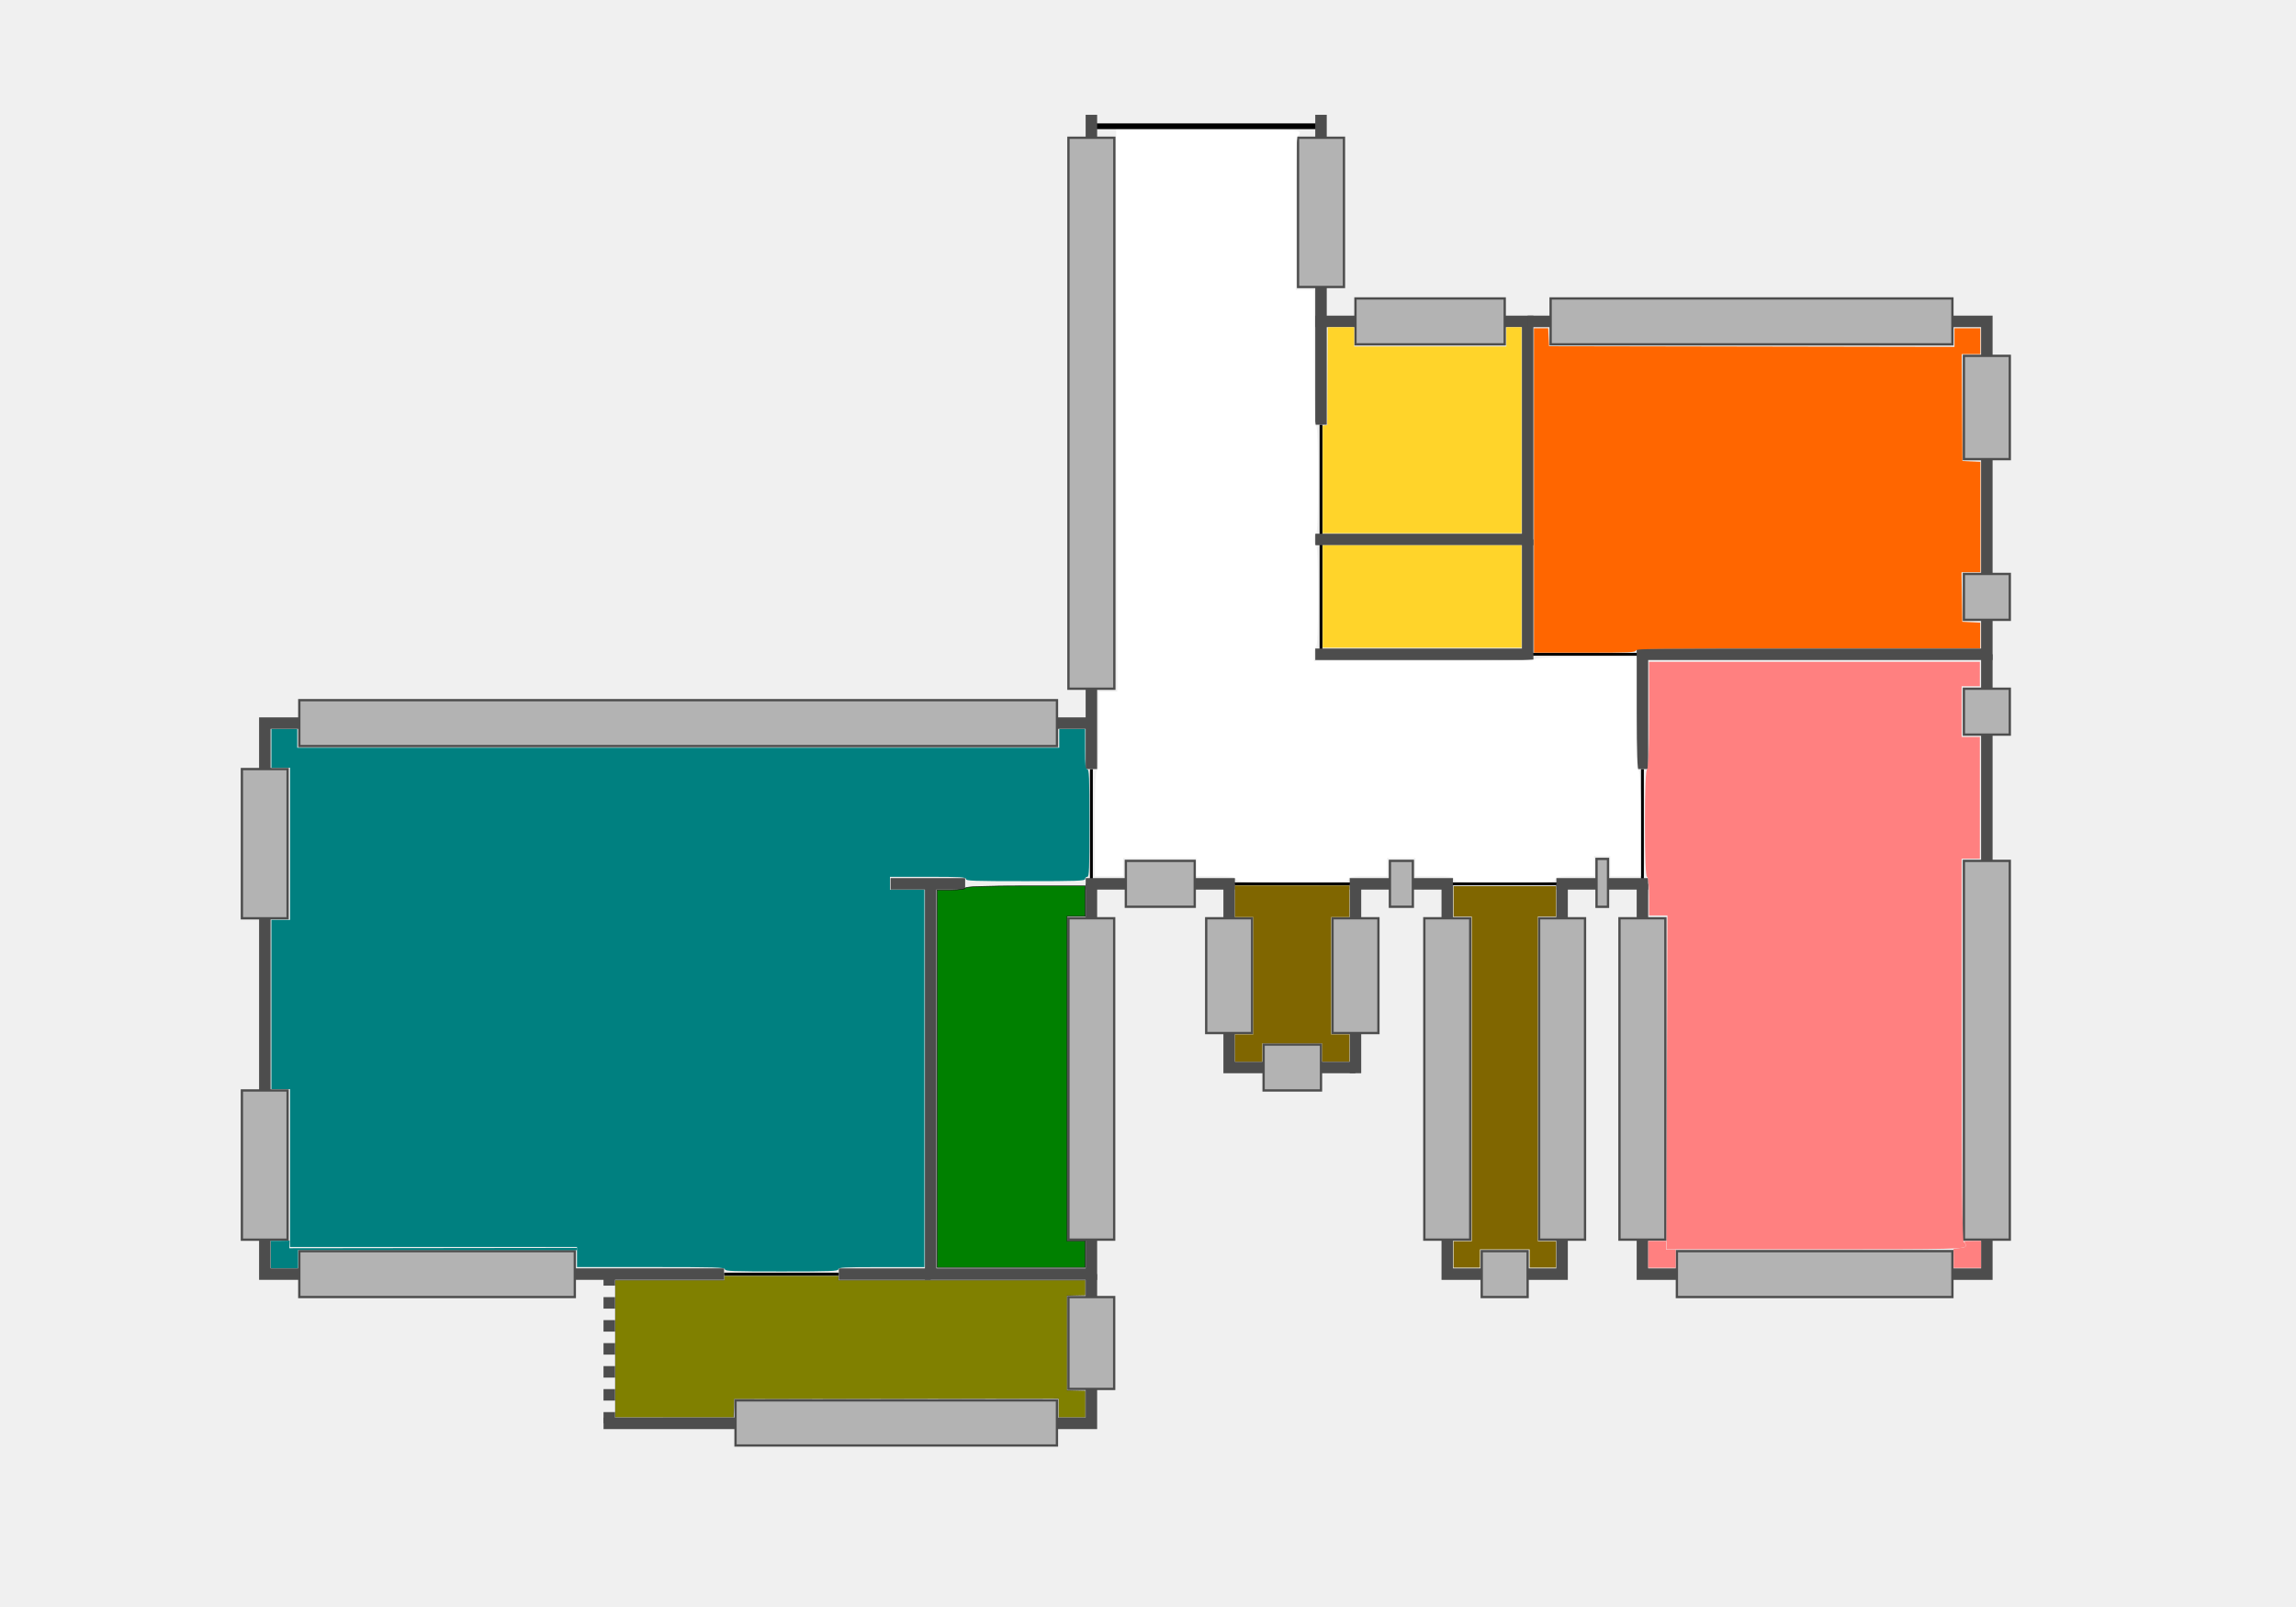
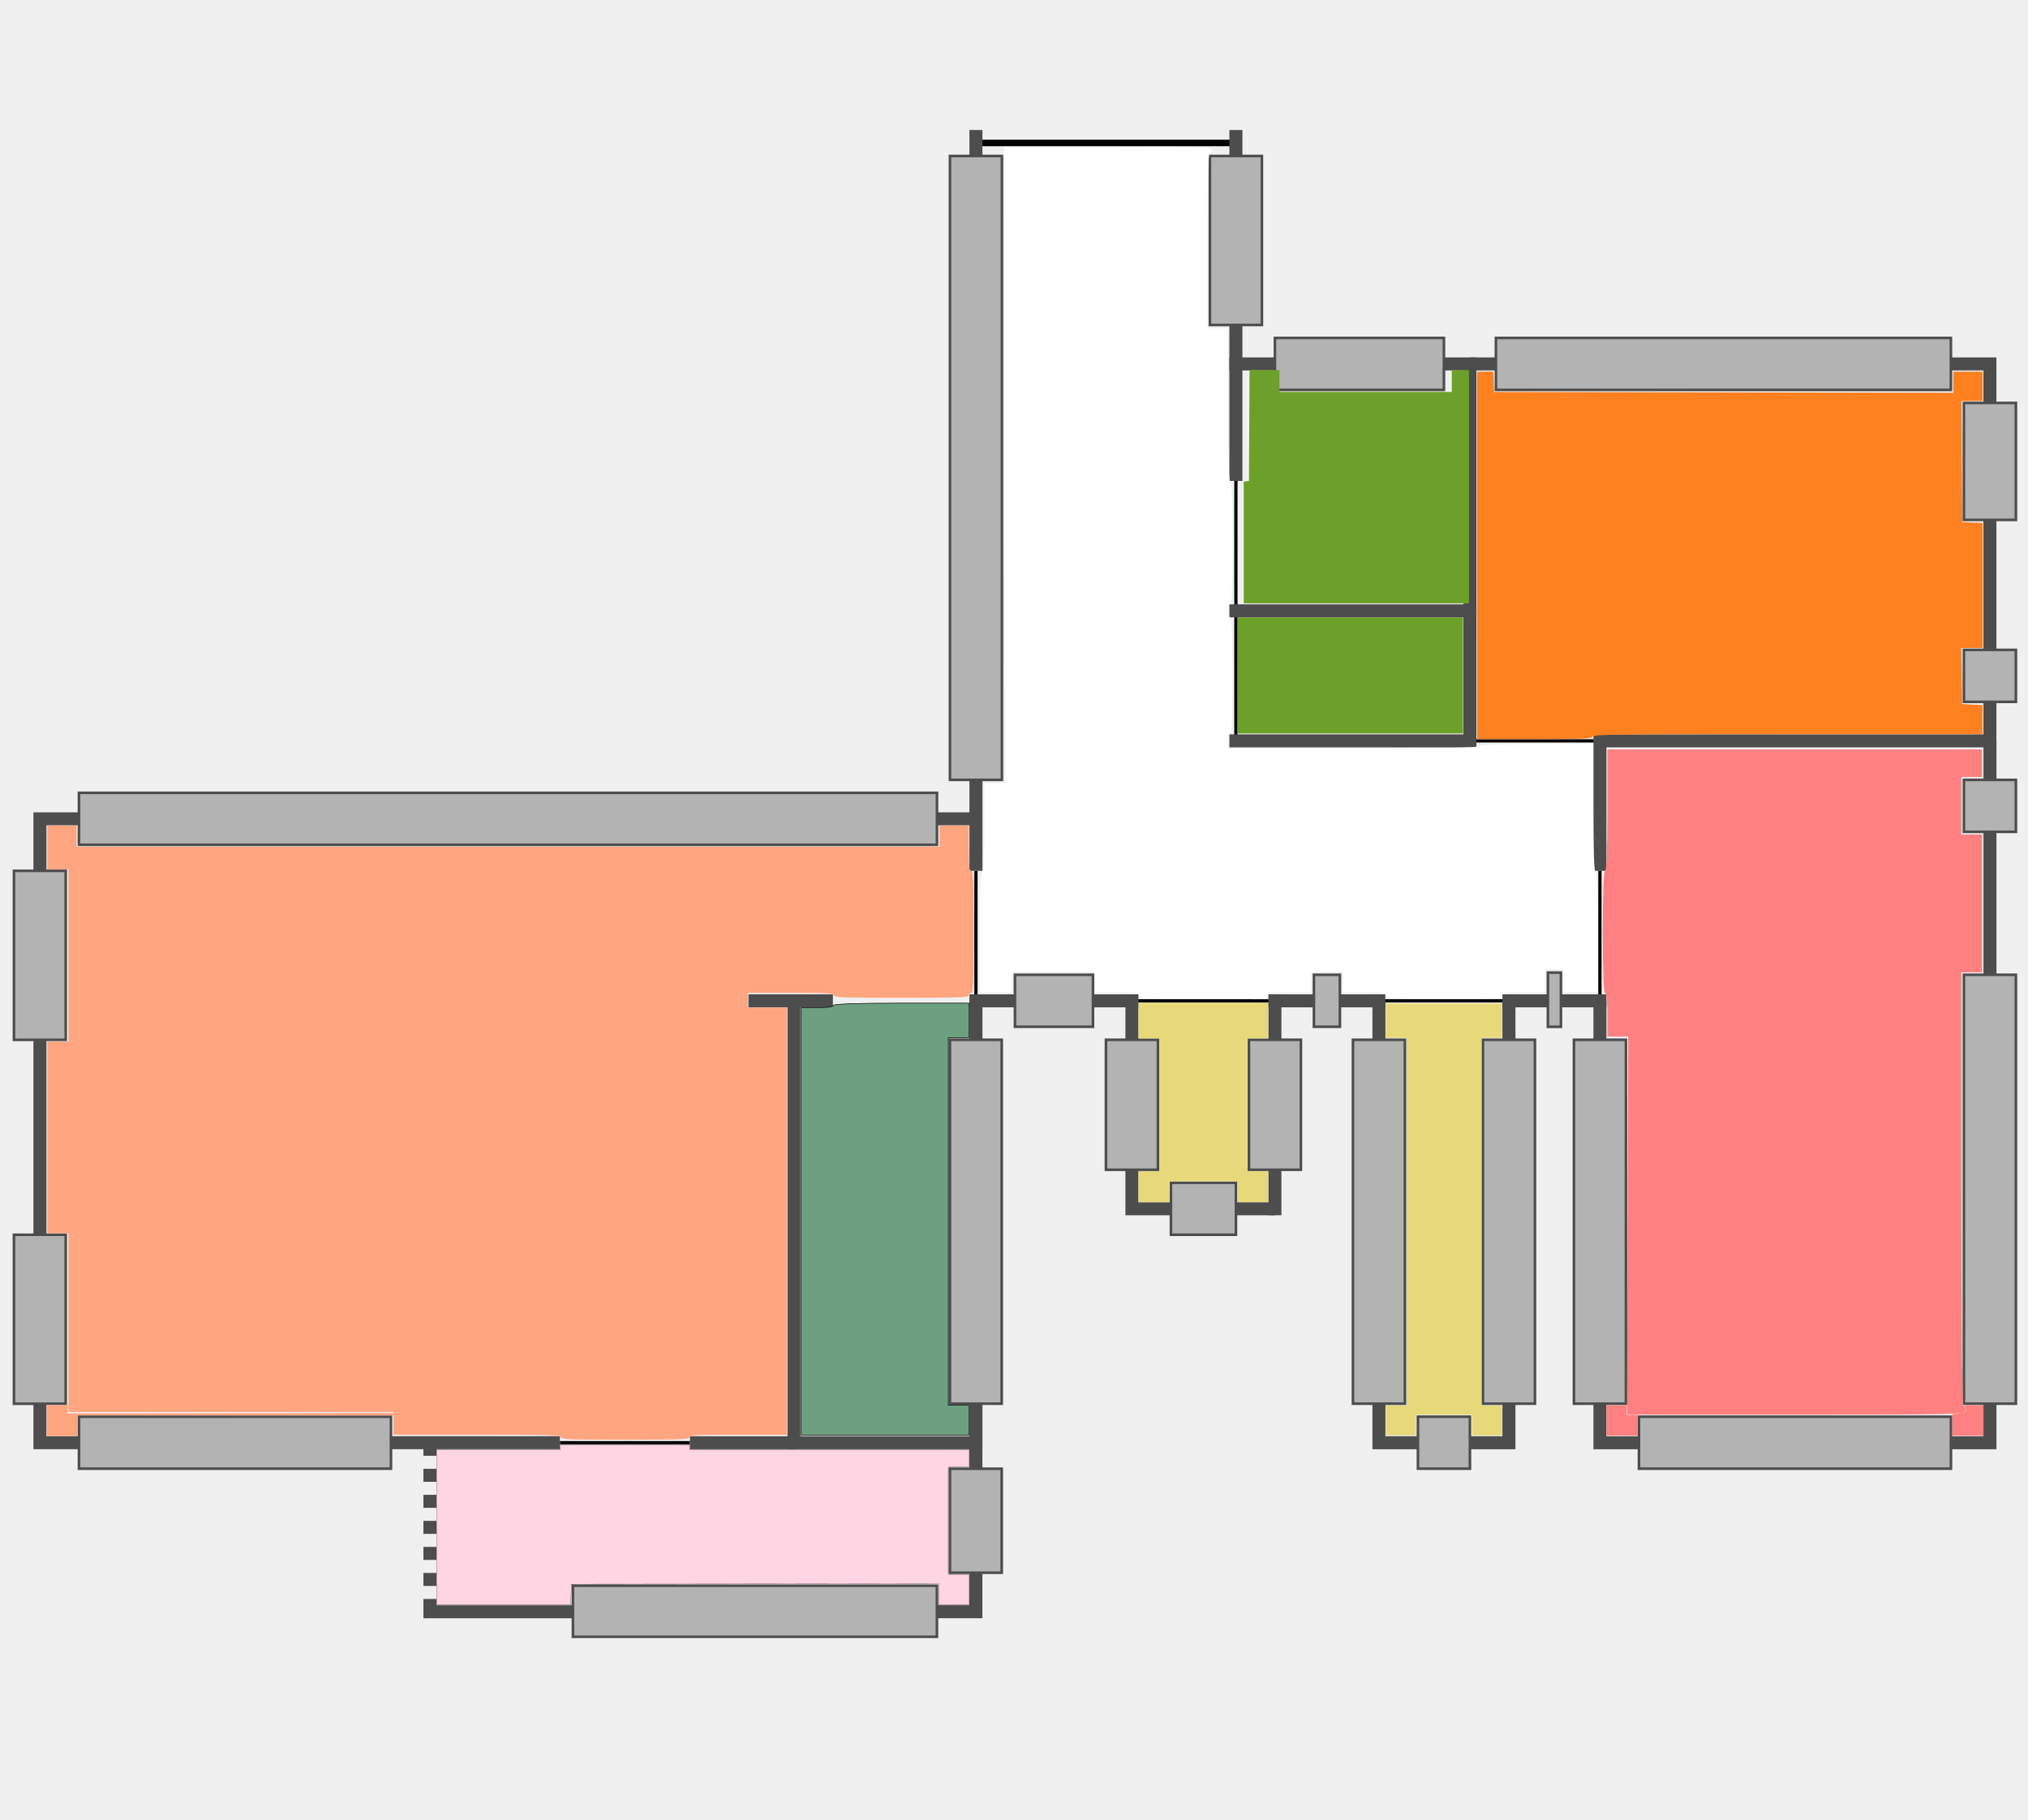
- <svg xmlns="http://www.w3.org/2000/svg" width="200" height="140" viewBox="0 0 52.917 37.042" version="1.1" id="svg8">
+ <svg xmlns="http://www.w3.org/2000/svg" width="156" height="140" viewBox="0 0 41.275 37.042" version="1.1" id="svg8">
  <defs id="defs2">
    <marker style="overflow:visible" id="Arrow1Lstart" refX="0" refY="0" orient="auto">
      <path transform="matrix(0.8,0,0,0.8,10,0)" style="fill-rule:evenodd;stroke:#000000;stroke-width:1pt" d="M 0,0 5,-5 -12.5,0 5,5 Z" id="path843" />
    </marker>
  </defs>
  <g id="layer2" transform="translate(-36.75818,-16.66875)">
-     <path style="fill:none;stroke:#000000;stroke-width:0.066;stroke-linecap:butt;stroke-linejoin:miter;stroke-miterlimit:4;stroke-dasharray:none;stroke-opacity:1" d="m 53.446,46.037 h 2.646" id="path1477" />
-     <path style="fill:none;stroke:#000000;stroke-width:0.066;stroke-linecap:butt;stroke-linejoin:miter;stroke-miterlimit:4;stroke-dasharray:none;stroke-opacity:1" d="m 61.912,34.396 c 1e-5,2.304 0,1.793 0,2.646" id="path1479" />
-     <path style="fill:none;stroke:#000000;stroke-width:0.066;stroke-linecap:butt;stroke-linejoin:miter;stroke-miterlimit:4;stroke-dasharray:none;stroke-opacity:1" d="m 65.087,37.042 2.91,0.001" id="path1481" />
-     <path style="fill:none;stroke:#000000;stroke-width:0.066;stroke-linecap:butt;stroke-linejoin:miter;stroke-miterlimit:4;stroke-dasharray:none;stroke-opacity:1" d="m 70.115,37.042 h 2.646" id="path1483" />
-     <path style="fill:none;stroke:#000000;stroke-width:0.066;stroke-linecap:butt;stroke-linejoin:miter;stroke-miterlimit:4;stroke-dasharray:none;stroke-opacity:1" d="m 74.612,34.396 v 2.646" id="path1485" />
-     <path style="fill:none;stroke:#000000;stroke-width:0.066;stroke-linecap:butt;stroke-linejoin:miter;stroke-miterlimit:4;stroke-dasharray:none;stroke-opacity:1" d="m 71.967,31.75 h 2.646" id="path1487" />
-     <path style="fill:none;stroke:#000000;stroke-width:0.066;stroke-linecap:butt;stroke-linejoin:miter;stroke-miterlimit:4;stroke-dasharray:none;stroke-opacity:1" d="M 67.204,31.75 V 29.104" id="path1489" />
-     <path style="fill:none;stroke:#000000;stroke-width:0.066;stroke-linecap:butt;stroke-linejoin:miter;stroke-miterlimit:4;stroke-dasharray:none;stroke-opacity:1" d="m 67.204,26.458 v 2.646" id="path1491" />
-     <path style="fill:none;stroke:#000000;stroke-width:0.132;stroke-linecap:butt;stroke-linejoin:miter;stroke-opacity:1;stroke-miterlimit:4;stroke-dasharray:none" d="m 61.913,19.579 h 5.292" id="path1555" />
+     <path style="fill:none;stroke:#000000;stroke-width:0.066;stroke-linecap:butt;stroke-linejoin:miter;stroke-miterlimit:4;stroke-dasharray:none;stroke-opacity:1" d="m 48.154,46.037 h 2.646" id="path1477" />
+     <path style="fill:none;stroke:#000000;stroke-width:0.066;stroke-linecap:butt;stroke-linejoin:miter;stroke-miterlimit:4;stroke-dasharray:none;stroke-opacity:1" d="m 56.621,34.396 c 10e-6,2.304 0,1.793 0,2.646" id="path1479" />
+     <path style="fill:none;stroke:#000000;stroke-width:0.066;stroke-linecap:butt;stroke-linejoin:miter;stroke-miterlimit:4;stroke-dasharray:none;stroke-opacity:1" d="m 59.796,37.042 2.91,0.001" id="path1481" />
+     <path style="fill:none;stroke:#000000;stroke-width:0.066;stroke-linecap:butt;stroke-linejoin:miter;stroke-miterlimit:4;stroke-dasharray:none;stroke-opacity:1" d="m 64.823,37.042 h 2.646" id="path1483" />
+     <path style="fill:none;stroke:#000000;stroke-width:0.066;stroke-linecap:butt;stroke-linejoin:miter;stroke-miterlimit:4;stroke-dasharray:none;stroke-opacity:1" d="m 69.321,34.396 v 2.646" id="path1485" />
+     <path style="fill:none;stroke:#000000;stroke-width:0.066;stroke-linecap:butt;stroke-linejoin:miter;stroke-miterlimit:4;stroke-dasharray:none;stroke-opacity:1" d="m 66.675,31.75 h 2.646" id="path1487" />
+     <path style="fill:none;stroke:#000000;stroke-width:0.066;stroke-linecap:butt;stroke-linejoin:miter;stroke-miterlimit:4;stroke-dasharray:none;stroke-opacity:1" d="M 61.912,31.75 V 29.104" id="path1489" />
+     <path style="fill:none;stroke:#000000;stroke-width:0.066;stroke-linecap:butt;stroke-linejoin:miter;stroke-miterlimit:4;stroke-dasharray:none;stroke-opacity:1" d="m 61.912,26.458 v 2.646" id="path1491" />
+     <path style="fill:none;stroke:#000000;stroke-width:0.132;stroke-linecap:butt;stroke-linejoin:miter;stroke-miterlimit:4;stroke-dasharray:none;stroke-opacity:1" d="m 56.621,19.579 h 5.292" id="path1555" />
  </g>
  <g id="layer1" transform="translate(-36.75818,-16.66875)">
    <rect style="fill:none;stroke:#000000;stroke-width:1.323;stroke-linecap:butt;stroke-linejoin:miter;stroke-miterlimit:4;stroke-dasharray:none;stroke-dashoffset:0;stroke-opacity:0;paint-order:normal" id="rect841" width="122.464" height="106.589" x="40.065" y="44.601" />
-     <path style="fill:none;fill-opacity:1;stroke:#4d4d4d;stroke-width:0.265;stroke-linecap:butt;stroke-linejoin:miter;stroke-miterlimit:4;stroke-dasharray:none;stroke-opacity:1" d="m 67.204,19.315 v 7.144" id="path1237-7" />
-     <path style="fill:none;stroke:#4d4d4d;stroke-width:0.265px;stroke-linecap:butt;stroke-linejoin:miter;stroke-opacity:1" d="m 67.072,29.104 c 4.895,0 4.895,0 4.895,0 v -5.027 h -4.895" id="path1299" />
-     <path style="fill:none;stroke:#4d4d4d;stroke-width:0.265px;stroke-linecap:butt;stroke-linejoin:miter;stroke-opacity:1" d="m 67.072,31.75 4.895,-6e-6 v -2.646" id="path1305" />
-     <path style="fill:none;stroke:#4d4d4d;stroke-width:0.265px;stroke-linecap:butt;stroke-linejoin:miter;stroke-opacity:1" d="m 74.612,34.396 v -2.777 -6e-6" id="path1313" />
-     <path style="fill:none;stroke:#4d4d4d;stroke-width:0.265;stroke-linecap:butt;stroke-linejoin:miter;stroke-miterlimit:4;stroke-dasharray:none;stroke-opacity:1" d="M 72.76,37.042 V 46.038 h -2.646 v -8.996" id="path1329" />
-     <path style="fill:none;stroke:#4d4d4d;stroke-width:0.265;stroke-linecap:butt;stroke-linejoin:miter;stroke-miterlimit:4;stroke-dasharray:none;stroke-opacity:1" d="m 72.629,37.042 h 2.115" id="path1331" />
-     <path style="fill:none;stroke:#4d4d4d;stroke-width:0.265px;stroke-linecap:butt;stroke-linejoin:miter;stroke-opacity:1" d="m 71.967,24.077 h 10.583 V 31.75 h -7.938" id="path1335" />
-     <path style="fill:none;stroke:#4d4d4d;stroke-width:0.265px;stroke-linecap:butt;stroke-linejoin:miter;stroke-opacity:1" d="M 74.612,37.042 V 46.038 h 7.938 V 31.75" id="path1337" />
-     <path style="fill:none;stroke:#4d4d4d;stroke-width:0.265;stroke-linecap:butt;stroke-linejoin:miter;stroke-miterlimit:4;stroke-dasharray:none;stroke-opacity:1" d="M 65.087,37.042 V 41.275 h 2.91" id="path1363" />
-     <path style="fill:#999999;fill-opacity:1;stroke:#4d4d4d;stroke-width:0.265;stroke-linecap:butt;stroke-linejoin:miter;stroke-miterlimit:4;stroke-dasharray:none;stroke-opacity:1" d="m 61.912,19.315 v 15.081" id="path1367" />
-     <path style="fill:none;stroke:#4d4d4d;stroke-width:0.265;stroke-linecap:butt;stroke-linejoin:miter;stroke-miterlimit:4;stroke-dasharray:none;stroke-opacity:1" d="m 65.22,37.042 h -3.439" id="path1371" />
-     <path style="fill:none;stroke:#4d4d4d;stroke-width:0.265px;stroke-linecap:butt;stroke-linejoin:miter;stroke-opacity:1" d="m 59.002,37.042 h -1.719" id="path1395" />
-     <path style="fill:none;stroke:#4d4d4d;stroke-width:0.265;stroke-linecap:butt;stroke-linejoin:miter;stroke-miterlimit:4;stroke-dasharray:none;stroke-opacity:1" d="M 58.208,37.042 V 46.038 h 3.704 v -8.996" id="path1397" />
-     <path style="fill:none;stroke:#4d4d4d;stroke-width:0.265px;stroke-linecap:butt;stroke-linejoin:miter;stroke-opacity:1" d="m 58.208,46.038 -2.117,-5e-6" id="path1399" />
-     <path style="fill:none;stroke:#4d4d4d;stroke-width:0.265px;stroke-linecap:butt;stroke-linejoin:miter;stroke-opacity:1" d="M 53.446,46.037 H 42.862 V 33.337 h 19.05" id="path1403" />
-     <path style="fill:none;stroke:#4d4d4d;stroke-width:0.265;stroke-linecap:butt;stroke-linejoin:miter;stroke-miterlimit:4;stroke-dasharray:0.265, 0.265;stroke-dashoffset:0;stroke-opacity:1" d="m 50.8,46.038 v 3.44" id="path1413" />
-     <path style="fill:none;stroke:#4d4d4d;stroke-width:0.265;stroke-linecap:butt;stroke-linejoin:miter;stroke-miterlimit:4;stroke-dasharray:none;stroke-opacity:1" d="m 50.668,49.478 11.244,-4.88e-4 V 46.038" id="path1415" />
-     <path style="fill:none;stroke:#4d4d4d;stroke-width:0.265;stroke-linecap:butt;stroke-linejoin:miter;stroke-miterlimit:4;stroke-dasharray:none;stroke-opacity:1" d="m 67.866,37.042 h 2.379" id="path1435" />
-     <rect style="fill:#b3b3b3;fill-opacity:1;stroke:#4d4d4d;stroke-width:0.053;stroke-miterlimit:4;stroke-dasharray:none;stroke-opacity:1" id="rect868" width="1.058" height="12.7" x="61.383" y="19.844" ry="9.7696926e-08" />
-     <rect style="fill:#b3b3b3;fill-opacity:1;stroke:#4d4d4d;stroke-width:0.053;stroke-miterlimit:4;stroke-dasharray:none;stroke-opacity:1" id="rect868-3" width="1.058" height="3.44" x="66.675" y="19.844" />
-     <rect style="fill:#b3b3b3;fill-opacity:1;stroke:#4d4d4d;stroke-width:0.053;stroke-miterlimit:4;stroke-dasharray:none;stroke-opacity:1" id="rect868-3-6" width="3.44" height="1.058" x="67.998" y="23.548" />
-     <rect style="fill:#b3b3b3;fill-opacity:1;stroke:#4d4d4d;stroke-width:0.053;stroke-miterlimit:4;stroke-dasharray:none;stroke-opacity:1" id="rect868-2" width="1.058" height="2.381" x="82.021" y="24.871" />
-     <rect style="fill:#b3b3b3;fill-opacity:1;stroke:#4d4d4d;stroke-width:0.053;stroke-miterlimit:4;stroke-dasharray:none;stroke-opacity:1" id="rect868-3-6-5" width="6.35" height="1.058" x="75.406" y="45.508" />
-     <rect style="fill:#b3b3b3;fill-opacity:1;stroke:#4d4d4d;stroke-width:0.053;stroke-miterlimit:4;stroke-dasharray:none;stroke-opacity:1" id="rect868-3-6-5-5" width="1.058" height="1.058" x="70.908" y="45.508" />
-     <rect style="fill:#b3b3b3;fill-opacity:1;stroke:#4d4d4d;stroke-width:0.053;stroke-miterlimit:4;stroke-dasharray:none;stroke-opacity:1" id="rect868-3-6-5-5-5" width="1.323" height="1.058" x="65.881" y="40.746" />
-     <rect style="fill:#b3b3b3;fill-opacity:1;stroke:#4d4d4d;stroke-width:0.053;stroke-miterlimit:4;stroke-dasharray:none;stroke-opacity:1" id="rect868-3-6-5-5-5-4" width="1.588" height="1.058" x="62.706" y="36.512" />
-     <rect style="fill:#b3b3b3;fill-opacity:1;stroke:#4d4d4d;stroke-width:0.053;stroke-miterlimit:4;stroke-dasharray:none;stroke-opacity:1" id="rect868-6" width="1.054" height="7.408" x="61.383" y="37.835" ry="9.7696926e-08" />
-     <rect style="fill:#b3b3b3;fill-opacity:1;stroke:#4d4d4d;stroke-width:0.053;stroke-miterlimit:4;stroke-dasharray:none;stroke-opacity:1" id="rect868-6-1" width="1.054" height="2.117" x="61.383" y="46.567" ry="9.7696926e-08" />
-     <rect style="fill:#b3b3b3;fill-opacity:1;stroke:#4d4d4d;stroke-width:0.053;stroke-miterlimit:4;stroke-dasharray:none;stroke-opacity:1" id="rect868-3-6-5-0" width="7.408" height="1.04" x="53.71" y="48.948" />
-     <rect style="fill:#b3b3b3;fill-opacity:1;stroke:#4d4d4d;stroke-width:0.053;stroke-miterlimit:4;stroke-dasharray:none;stroke-opacity:1" id="rect868-3-6-5-0-3" width="6.35" height="1.058" x="43.656" y="45.508" />
-     <rect style="fill:#b3b3b3;fill-opacity:1;stroke:#4d4d4d;stroke-width:0.053;stroke-miterlimit:4;stroke-dasharray:none;stroke-opacity:1" id="rect868-6-0" width="1.054" height="3.44" x="42.333" y="41.804" ry="9.7696926e-08" />
-     <rect style="fill:#b3b3b3;fill-opacity:1;stroke:#4d4d4d;stroke-width:0.053;stroke-miterlimit:4;stroke-dasharray:none;stroke-opacity:1" id="rect868-3-6-6" width="17.463" height="1.058" x="43.656" y="32.808" />
-     <rect style="fill:#b3b3b3;fill-opacity:1;stroke:#4d4d4d;stroke-width:0.053;stroke-miterlimit:4;stroke-dasharray:none;stroke-opacity:1" id="rect868-3-6-1" width="9.26" height="1.058" x="72.496" y="23.548" />
-     <rect style="fill:#b3b3b3;fill-opacity:1;stroke:#4d4d4d;stroke-width:0.053;stroke-miterlimit:4;stroke-dasharray:none;stroke-opacity:1" id="rect868-2-8" width="1.058" height="1.058" x="82.021" y="29.898" />
-     <rect style="fill:#b3b3b3;fill-opacity:1;stroke:#4d4d4d;stroke-width:0.053;stroke-miterlimit:4;stroke-dasharray:none;stroke-opacity:1" id="rect868-2-84" width="1.058" height="1.058" x="82.021" y="32.544" />
-     <rect style="fill:#b3b3b3;fill-opacity:1;stroke:#4d4d4d;stroke-width:0.053;stroke-miterlimit:4;stroke-dasharray:none;stroke-opacity:1" id="rect868-2-84-1" width="1.058" height="8.731" x="82.021" y="36.512" />
-     <rect style="fill:#b3b3b3;fill-opacity:1;stroke:#4d4d4d;stroke-width:0.053;stroke-miterlimit:4;stroke-dasharray:none;stroke-opacity:1" id="rect868-2-84-1-3" width="1.058" height="7.408" x="74.083" y="37.835" />
-     <rect style="fill:#b3b3b3;fill-opacity:1;stroke:#4d4d4d;stroke-width:0.053;stroke-miterlimit:4;stroke-dasharray:none;stroke-opacity:1" id="rect868-2-84-1-3-2" width="1.058" height="7.408" x="72.231" y="37.835" />
-     <rect style="fill:#b3b3b3;fill-opacity:1;stroke:#4d4d4d;stroke-width:0.053;stroke-miterlimit:4;stroke-dasharray:none;stroke-opacity:1" id="rect1306" width="0.265" height="1.104" x="73.554" y="36.467" />
-     <rect style="fill:#b3b3b3;fill-opacity:1;stroke:#4d4d4d;stroke-width:0.053;stroke-miterlimit:4;stroke-dasharray:none;stroke-opacity:1" id="rect868-3-6-5-5-9" width="0.529" height="1.058" x="68.792" y="36.512" />
-     <rect style="fill:#b3b3b3;fill-opacity:1;stroke:#4d4d4d;stroke-width:0.053;stroke-miterlimit:4;stroke-dasharray:none;stroke-opacity:1" id="rect868-2-84-1-3-2-3" width="1.058" height="7.408" x="69.585" y="37.835" />
-     <rect style="fill:#b3b3b3;fill-opacity:1;stroke:#4d4d4d;stroke-width:0.053;stroke-miterlimit:4;stroke-dasharray:none;stroke-opacity:1" id="rect868-2-84-1-3-2-3-2-2" width="1.058" height="2.646" x="64.558" y="37.835" />
-     <rect style="fill:#b3b3b3;fill-opacity:1;stroke:#4d4d4d;stroke-width:0.053;stroke-miterlimit:4;stroke-dasharray:none;stroke-opacity:1" id="rect868-6-0-2" width="1.054" height="3.44" x="42.333" y="34.396" ry="9.7696926e-08" />
-     <path style="fill:none;stroke:#4d4d4d;stroke-width:0.265;stroke-linecap:butt;stroke-linejoin:miter;stroke-miterlimit:4;stroke-dasharray:none;stroke-opacity:1" d="M 67.998,41.407 V 37.042" id="path1425" />
-     <rect style="fill:#b3b3b3;fill-opacity:1;stroke:#4d4d4d;stroke-width:0.053;stroke-miterlimit:4;stroke-dasharray:none;stroke-opacity:1" id="rect868-2-84-1-3-2-3-2-2-2" width="1.058" height="2.646" x="67.469" y="37.835" />
-     <path style="fill:#ff8080;fill-opacity:1;stroke:none;stroke-width:0.012;stroke-miterlimit:4;stroke-dasharray:none;stroke-opacity:1" d="m 75.176,41.617 0.013,-3.847 h -0.212 -0.212 v -0.444 c 0,-0.265 -0.019,-0.444 -0.047,-0.444 -0.03,0 -0.047,-0.444 -0.047,-1.239 0,-0.795 0.017,-1.239 0.047,-1.239 0.03,0 0.047,-0.444 0.047,-1.239 V 31.924 h 3.812 3.812 v 0.281 0.281 h -0.21 -0.21 v 0.585 0.585 h 0.21 0.21 v 1.403 1.403 h -0.21 -0.21 v 4.42 c 0,2.915 0.016,4.42 0.047,4.42 0.026,0 0.047,0.037 0.047,0.082 2e-6,0.077 -0.195,0.082 -3.449,0.082 h -3.449 z" id="path1510" />
-     <path style="fill:#ff6600;fill-opacity:1;stroke:none;stroke-width:0.008;stroke-miterlimit:4;stroke-dasharray:none;stroke-opacity:1" d="m 72.112,27.972 v -3.737 h 0.164 0.164 l 0.01,0.207 0.01,0.207 4.672,0.008 4.672,0.008 v -0.215 -0.215 h 0.298 0.298 v 0.298 0.298 h -0.215 -0.215 l 0.009,1.232 0.009,1.232 0.207,0.01 0.207,0.01 v 1.272 1.272 H 82.182 81.966 l 0.009,0.571 0.009,0.571 0.207,0.01 0.207,0.01 v 0.296 0.296 h -3.969 c -3.506,0 -3.969,0.006 -3.969,0.05 0,0.043 -0.153,0.05 -1.174,0.05 h -1.174 z" id="path1518" />
-     <path style="fill:#008080;fill-opacity:1;stroke:none;stroke-width:0.001;stroke-miterlimit:4;stroke-dasharray:none;stroke-opacity:1" d="m 43,45.587 v -0.316 l 0.203,-8e-5 c 0.112,-4.5e-5 0.209,-0.002 0.217,-0.004 l 0.014,-0.004 -0.004,0.089 -0.004,0.089 3.316,-0.004 3.316,-0.004 v 0.026 0.026 l -3.216,-0.002 -3.216,-0.002 v 0.21 0.211 h -0.313 -0.313 z" id="path1522" />
-     <path style="fill:#ff8080;fill-opacity:1;stroke:none;stroke-width:0.003;stroke-miterlimit:4;stroke-dasharray:none;stroke-opacity:1" d="m 74.747,45.584 v -0.31 h 0.205 0.205 v 0.099 0.099 h 0.111 0.111 v 0.21 0.21 h -0.316 -0.316 z" id="path1524" />
-     <path style="fill:#ff8080;fill-opacity:1;stroke:none;stroke-width:0.003;stroke-miterlimit:4;stroke-dasharray:none;stroke-opacity:1" d="m 81.786,45.69 c 0,-0.112 -0.003,-0.211 -0.006,-0.22 -0.005,-0.013 0.019,-0.019 0.115,-0.029 0.156,-0.016 0.177,-0.027 0.167,-0.083 -0.004,-0.023 -0.015,-0.049 -0.025,-0.056 -0.01,-0.007 -0.018,-0.016 -0.018,-0.021 0,-0.004 0.089,-0.007 0.199,-0.007 h 0.199 V 45.584 45.894 h -0.316 -0.316 z" id="path1526" />
-     <path style="fill:#008080;fill-opacity:1;stroke:none;stroke-width:0.008;stroke-miterlimit:4;stroke-dasharray:none;stroke-opacity:1" d="m 53.464,45.925 c 0,-0.043 -0.211,-0.05 -1.703,-0.05 H 50.057 V 45.644 45.412 H 46.75 43.443 V 43.593 41.774 H 43.228 43.013 v -1.951 -1.951 h 0.215 0.215 V 36.119 34.366 H 43.228 43.013 v -0.446 -0.446 h 0.298 0.298 v 0.215 0.215 h 8.781 8.781 v -0.215 -0.215 h 0.298 0.298 v 0.463 c 0,0.39 0.008,0.463 0.05,0.463 0.043,0 0.05,0.16 0.05,1.24 0,1.08 -0.006,1.24 -0.05,1.24 -0.027,0 -0.05,0.022 -0.05,0.05 0,0.043 -0.175,0.05 -1.373,0.05 -1.198,0 -1.373,-0.006 -1.373,-0.05 0,-0.043 -0.119,-0.05 -0.876,-0.05 h -0.876 v 0.149 0.149 h 0.397 0.397 v 4.349 4.349 h -0.992 c -0.86,0 -0.992,0.007 -0.992,0.05 0,0.043 -0.167,0.05 -1.306,0.05 -1.139,0 -1.306,-0.006 -1.306,-0.05 z" id="path1532" />
-     <path style="fill:#008000;fill-opacity:1;stroke:#000000;stroke-width:0.012;stroke-miterlimit:4;stroke-dasharray:none;stroke-opacity:1" d="m 58.357,41.533 v -4.35 h 0.327 c 0.187,0 0.327,-0.02 0.327,-0.047 0,-0.03 0.491,-0.047 1.38,-0.047 h 1.38 v 0.351 0.351 h -0.21 -0.21 v 3.742 3.742 h 0.21 0.21 v 0.304 0.304 h -1.707 -1.707 z" id="path1534" />
-     <path style="fill:#808000;fill-opacity:1;stroke:#000000;stroke-width:0.004;stroke-miterlimit:4;stroke-dasharray:none;stroke-opacity:1" d="m 50.939,47.758 v -1.579 h 1.257 1.257 v -0.05 -0.05 h 1.315 1.315 v 0.05 0.05 h 2.844 2.844 v 0.173 0.173 l -0.211,0.005 -0.211,0.005 v 1.091 1.091 l 0.211,0.005 0.211,0.005 v 0.305 0.305 h -0.306 -0.306 v -0.215 -0.215 l -3.741,0.004 -3.741,0.004 -0.005,0.211 -0.005,0.211 h -1.364 -1.364 z" id="path1539" />
-     <path style="fill:#806600;fill-opacity:1;stroke:none;stroke-width:0.002;stroke-miterlimit:4;stroke-dasharray:none;stroke-opacity:1" d="m 65.221,40.825 v -0.314 h 0.211 0.211 v -1.352 -1.352 h -0.211 -0.211 v -0.364 -0.364 h 1.319 1.319 v 0.364 0.364 H 67.648 67.437 v 1.352 1.352 h 0.211 0.211 v 0.314 0.314 H 67.545 67.231 V 40.929 40.718 H 66.54 65.85 v 0.211 0.211 h -0.314 -0.314 z" id="path1547" />
-     <path style="fill:#806600;fill-opacity:1;stroke:none;stroke-width:0.006;stroke-miterlimit:4;stroke-dasharray:none;stroke-opacity:1" d="m 70.259,45.584 v -0.304 h 0.21 0.21 V 41.538 37.796 h -0.21 -0.21 v -0.351 -0.351 h 1.181 1.181 v 0.351 0.351 h -0.21 -0.21 v 3.742 3.742 h 0.21 0.21 v 0.304 0.304 h -0.304 -0.304 v -0.21 -0.21 h -0.573 -0.573 v 0.21 0.21 h -0.304 -0.304 z" id="path1549" />
-     <path style="fill:#ffd42a;fill-opacity:1;stroke:none;stroke-width:0.006;stroke-miterlimit:4;stroke-dasharray:none;stroke-opacity:1" d="m 67.242,30.418 v -1.181 h 2.292 2.292 v 1.181 1.181 h -2.292 -2.292 z" id="path1551" />
-     <path style="fill:#ffd42a;fill-opacity:1;stroke:none;stroke-width:0.006;stroke-miterlimit:4;stroke-dasharray:none;stroke-opacity:1" d="m 67.242,27.719 v -1.238 l 0.053,-0.007 0.053,-0.007 0.006,-1.128 0.006,-1.128 h 0.304 0.304 v 0.222 0.222 h 1.754 1.754 v -0.222 -0.222 h 0.175 0.175 v 2.374 2.374 h -2.292 -2.292 z" id="path1553" />
-     <path style="fill:#ffffff;fill-opacity:1;stroke:none;stroke-width:0.088;stroke-miterlimit:4;stroke-dasharray:none;stroke-opacity:1" d="m 107.68,76.605 c -0.081,-0.21 -0.452,-0.265 -1.787,-0.265 h -1.685 v -0.795 -0.795 h -3.182 -3.182 v 0.795 0.795 H 96.607 95.37 V 71.744 c 0,-2.946 0.063,-4.596 0.177,-4.596 0.112,0 0.177,-1.267 0.177,-3.447 v -3.447 h 0.798 0.798 l -0.047,-24.484 -0.047,-24.484 7.999,1.1e-5 c 6.992,1.1e-5 7.999,0.033 7.999,0.265 0,0.146 -0.08,0.265 -0.177,0.265 -0.115,0 -0.177,2.357 -0.177,6.718 v 6.718 h 0.795 0.795 v 5.922 c 0,3.83 0.062,5.922 0.177,5.922 0.113,0 0.177,1.679 0.177,4.685 0,3.005 -0.063,4.685 -0.177,4.685 -0.097,0 -0.177,0.239 -0.177,0.53 0,0.292 0.08,0.53 0.177,0.53 0.113,0 0.177,1.591 0.177,4.419 0,2.828 -0.064,4.419 -0.177,4.419 -0.097,0 -0.177,0.278 -0.177,0.619 v 0.619 h 9.634 c 6.305,0 9.634,-0.061 9.634,-0.177 0,-0.113 1.591,-0.177 4.419,-0.177 h 4.419 v 4.95 c 0,3.182 0.063,4.95 0.177,4.95 0.113,0 0.177,1.65 0.177,4.596 v 4.596 h -1.326 -1.326 v -0.884 -0.884 h -0.707 -0.707 v 0.884 0.884 h -1.679 c -1.375,0 -1.679,0.048 -1.679,0.265 0,0.229 -0.609,0.265 -4.419,0.265 -3.811,0 -4.419,-0.037 -4.419,-0.265 0,-0.217 -0.304,-0.265 -1.679,-0.265 h -1.679 v -0.795 -0.795 h -1.237 -1.237 v 0.795 0.795 h -1.679 c -1.375,0 -1.679,0.048 -1.679,0.265 0,0.229 -0.656,0.265 -4.842,0.265 -4.141,0 -4.857,-0.038 -4.944,-0.265 z" id="path1557" transform="matrix(0.2645834,0,0,0.2645834,36.75818,16.66875)" />
+     <path style="fill:none;fill-opacity:1;stroke:#4d4d4d;stroke-width:0.265;stroke-linecap:butt;stroke-linejoin:miter;stroke-miterlimit:4;stroke-dasharray:none;stroke-opacity:1" d="m 61.912,19.315 v 7.144" id="path1237-7" />
+     <path style="fill:none;stroke:#4d4d4d;stroke-width:0.265px;stroke-linecap:butt;stroke-linejoin:miter;stroke-opacity:1" d="m 61.78,29.104 c 4.895,0 4.895,0 4.895,0 v -5.027 h -4.895" id="path1299" />
+     <path style="fill:none;stroke:#4d4d4d;stroke-width:0.265px;stroke-linecap:butt;stroke-linejoin:miter;stroke-opacity:1" d="m 61.78,31.75 4.895,-6e-6 v -2.646" id="path1305" />
+     <path style="fill:none;stroke:#4d4d4d;stroke-width:0.265px;stroke-linecap:butt;stroke-linejoin:miter;stroke-opacity:1" d="m 69.321,34.396 v -2.777 -6e-6" id="path1313" />
+     <path style="fill:none;stroke:#4d4d4d;stroke-width:0.265;stroke-linecap:butt;stroke-linejoin:miter;stroke-miterlimit:4;stroke-dasharray:none;stroke-opacity:1" d="M 67.469,37.042 V 46.038 h -2.646 v -8.996" id="path1329" />
+     <path style="fill:none;stroke:#4d4d4d;stroke-width:0.265;stroke-linecap:butt;stroke-linejoin:miter;stroke-miterlimit:4;stroke-dasharray:none;stroke-opacity:1" d="m 67.337,37.042 h 2.115" id="path1331" />
+     <path style="fill:none;stroke:#4d4d4d;stroke-width:0.265px;stroke-linecap:butt;stroke-linejoin:miter;stroke-opacity:1" d="m 66.675,24.077 h 10.583 V 31.75 h -7.938" id="path1335" />
+     <path style="fill:none;stroke:#4d4d4d;stroke-width:0.265px;stroke-linecap:butt;stroke-linejoin:miter;stroke-opacity:1" d="M 69.321,37.042 V 46.038 h 7.938 V 31.75" id="path1337" />
+     <path style="fill:none;stroke:#4d4d4d;stroke-width:0.265;stroke-linecap:butt;stroke-linejoin:miter;stroke-miterlimit:4;stroke-dasharray:none;stroke-opacity:1" d="M 59.796,37.042 V 41.275 h 2.91" id="path1363" />
+     <path style="fill:#999999;fill-opacity:1;stroke:#4d4d4d;stroke-width:0.265;stroke-linecap:butt;stroke-linejoin:miter;stroke-miterlimit:4;stroke-dasharray:none;stroke-opacity:1" d="m 56.621,19.315 v 15.081" id="path1367" />
+     <path style="fill:none;stroke:#4d4d4d;stroke-width:0.265;stroke-linecap:butt;stroke-linejoin:miter;stroke-miterlimit:4;stroke-dasharray:none;stroke-opacity:1" d="m 59.928,37.042 h -3.439" id="path1371" />
+     <path style="fill:none;stroke:#4d4d4d;stroke-width:0.265px;stroke-linecap:butt;stroke-linejoin:miter;stroke-opacity:1" d="m 53.71,37.042 h -1.719" id="path1395" />
+     <path style="fill:none;stroke:#4d4d4d;stroke-width:0.265;stroke-linecap:butt;stroke-linejoin:miter;stroke-miterlimit:4;stroke-dasharray:none;stroke-opacity:1" d="M 52.917,37.042 V 46.038 h 3.704 v -8.996" id="path1397" />
+     <path style="fill:none;stroke:#4d4d4d;stroke-width:0.265px;stroke-linecap:butt;stroke-linejoin:miter;stroke-opacity:1" d="m 52.917,46.038 -2.117,-5e-6" id="path1399" />
+     <path style="fill:none;stroke:#4d4d4d;stroke-width:0.265px;stroke-linecap:butt;stroke-linejoin:miter;stroke-opacity:1" d="M 48.154,46.037 H 37.571 V 33.337 h 19.05" id="path1403" />
+     <path style="fill:none;stroke:#4d4d4d;stroke-width:0.265;stroke-linecap:butt;stroke-linejoin:miter;stroke-miterlimit:4;stroke-dasharray:0.265, 0.265;stroke-dashoffset:0;stroke-opacity:1" d="m 45.508,46.038 v 3.44" id="path1413" />
+     <path style="fill:none;stroke:#4d4d4d;stroke-width:0.265;stroke-linecap:butt;stroke-linejoin:miter;stroke-miterlimit:4;stroke-dasharray:none;stroke-opacity:1" d="m 45.376,49.478 11.244,-4.88e-4 V 46.038" id="path1415" />
+     <path style="fill:none;stroke:#4d4d4d;stroke-width:0.265;stroke-linecap:butt;stroke-linejoin:miter;stroke-miterlimit:4;stroke-dasharray:none;stroke-opacity:1" d="m 62.574,37.042 h 2.379" id="path1435" />
+     <rect style="fill:#b3b3b3;fill-opacity:1;stroke:#4d4d4d;stroke-width:0.053;stroke-miterlimit:4;stroke-dasharray:none;stroke-opacity:1" id="rect868" width="1.058" height="12.7" x="56.092" y="19.844" ry="9.7696926e-08" />
+     <rect style="fill:#b3b3b3;fill-opacity:1;stroke:#4d4d4d;stroke-width:0.053;stroke-miterlimit:4;stroke-dasharray:none;stroke-opacity:1" id="rect868-3" width="1.058" height="3.44" x="61.383" y="19.844" />
+     <rect style="fill:#b3b3b3;fill-opacity:1;stroke:#4d4d4d;stroke-width:0.053;stroke-miterlimit:4;stroke-dasharray:none;stroke-opacity:1" id="rect868-3-6" width="3.44" height="1.058" x="62.706" y="23.548" />
+     <rect style="fill:#b3b3b3;fill-opacity:1;stroke:#4d4d4d;stroke-width:0.053;stroke-miterlimit:4;stroke-dasharray:none;stroke-opacity:1" id="rect868-2" width="1.058" height="2.381" x="76.729" y="24.871" />
+     <rect style="fill:#b3b3b3;fill-opacity:1;stroke:#4d4d4d;stroke-width:0.053;stroke-miterlimit:4;stroke-dasharray:none;stroke-opacity:1" id="rect868-3-6-5" width="6.35" height="1.058" x="70.115" y="45.508" />
+     <rect style="fill:#b3b3b3;fill-opacity:1;stroke:#4d4d4d;stroke-width:0.053;stroke-miterlimit:4;stroke-dasharray:none;stroke-opacity:1" id="rect868-3-6-5-5" width="1.058" height="1.058" x="65.617" y="45.508" />
+     <rect style="fill:#b3b3b3;fill-opacity:1;stroke:#4d4d4d;stroke-width:0.053;stroke-miterlimit:4;stroke-dasharray:none;stroke-opacity:1" id="rect868-3-6-5-5-5" width="1.323" height="1.058" x="60.59" y="40.746" />
+     <rect style="fill:#b3b3b3;fill-opacity:1;stroke:#4d4d4d;stroke-width:0.053;stroke-miterlimit:4;stroke-dasharray:none;stroke-opacity:1" id="rect868-3-6-5-5-5-4" width="1.588" height="1.058" x="57.415" y="36.512" />
+     <rect style="fill:#b3b3b3;fill-opacity:1;stroke:#4d4d4d;stroke-width:0.053;stroke-miterlimit:4;stroke-dasharray:none;stroke-opacity:1" id="rect868-6" width="1.054" height="7.408" x="56.092" y="37.835" ry="9.7696926e-08" />
+     <rect style="fill:#b3b3b3;fill-opacity:1;stroke:#4d4d4d;stroke-width:0.053;stroke-miterlimit:4;stroke-dasharray:none;stroke-opacity:1" id="rect868-6-1" width="1.054" height="2.117" x="56.092" y="46.567" ry="9.7696926e-08" />
+     <rect style="fill:#b3b3b3;fill-opacity:1;stroke:#4d4d4d;stroke-width:0.053;stroke-miterlimit:4;stroke-dasharray:none;stroke-opacity:1" id="rect868-3-6-5-0" width="7.408" height="1.04" x="48.419" y="48.948" />
+     <rect style="fill:#b3b3b3;fill-opacity:1;stroke:#4d4d4d;stroke-width:0.053;stroke-miterlimit:4;stroke-dasharray:none;stroke-opacity:1" id="rect868-3-6-5-0-3" width="6.35" height="1.058" x="38.365" y="45.508" />
+     <rect style="fill:#b3b3b3;fill-opacity:1;stroke:#4d4d4d;stroke-width:0.053;stroke-miterlimit:4;stroke-dasharray:none;stroke-opacity:1" id="rect868-6-0" width="1.054" height="3.44" x="37.042" y="41.804" ry="9.7696926e-08" />
+     <rect style="fill:#b3b3b3;fill-opacity:1;stroke:#4d4d4d;stroke-width:0.053;stroke-miterlimit:4;stroke-dasharray:none;stroke-opacity:1" id="rect868-3-6-6" width="17.463" height="1.058" x="38.365" y="32.808" />
+     <rect style="fill:#b3b3b3;fill-opacity:1;stroke:#4d4d4d;stroke-width:0.053;stroke-miterlimit:4;stroke-dasharray:none;stroke-opacity:1" id="rect868-3-6-1" width="9.26" height="1.058" x="67.204" y="23.548" />
+     <rect style="fill:#b3b3b3;fill-opacity:1;stroke:#4d4d4d;stroke-width:0.053;stroke-miterlimit:4;stroke-dasharray:none;stroke-opacity:1" id="rect868-2-8" width="1.058" height="1.058" x="76.729" y="29.898" />
+     <rect style="fill:#b3b3b3;fill-opacity:1;stroke:#4d4d4d;stroke-width:0.053;stroke-miterlimit:4;stroke-dasharray:none;stroke-opacity:1" id="rect868-2-84" width="1.058" height="1.058" x="76.729" y="32.544" />
+     <rect style="fill:#b3b3b3;fill-opacity:1;stroke:#4d4d4d;stroke-width:0.053;stroke-miterlimit:4;stroke-dasharray:none;stroke-opacity:1" id="rect868-2-84-1" width="1.058" height="8.731" x="76.729" y="36.512" />
+     <rect style="fill:#b3b3b3;fill-opacity:1;stroke:#4d4d4d;stroke-width:0.053;stroke-miterlimit:4;stroke-dasharray:none;stroke-opacity:1" id="rect868-2-84-1-3" width="1.058" height="7.408" x="68.792" y="37.835" />
+     <rect style="fill:#b3b3b3;fill-opacity:1;stroke:#4d4d4d;stroke-width:0.053;stroke-miterlimit:4;stroke-dasharray:none;stroke-opacity:1" id="rect868-2-84-1-3-2" width="1.058" height="7.408" x="66.94" y="37.835" />
+     <rect style="fill:#b3b3b3;fill-opacity:1;stroke:#4d4d4d;stroke-width:0.053;stroke-miterlimit:4;stroke-dasharray:none;stroke-opacity:1" id="rect1306" width="0.265" height="1.104" x="68.262" y="36.467" />
+     <rect style="fill:#b3b3b3;fill-opacity:1;stroke:#4d4d4d;stroke-width:0.053;stroke-miterlimit:4;stroke-dasharray:none;stroke-opacity:1" id="rect868-3-6-5-5-9" width="0.529" height="1.058" x="63.5" y="36.512" />
+     <rect style="fill:#b3b3b3;fill-opacity:1;stroke:#4d4d4d;stroke-width:0.053;stroke-miterlimit:4;stroke-dasharray:none;stroke-opacity:1" id="rect868-2-84-1-3-2-3" width="1.058" height="7.408" x="64.294" y="37.835" />
+     <rect style="fill:#b3b3b3;fill-opacity:1;stroke:#4d4d4d;stroke-width:0.053;stroke-miterlimit:4;stroke-dasharray:none;stroke-opacity:1" id="rect868-2-84-1-3-2-3-2-2" width="1.058" height="2.646" x="59.267" y="37.835" />
+     <rect style="fill:#b3b3b3;fill-opacity:1;stroke:#4d4d4d;stroke-width:0.053;stroke-miterlimit:4;stroke-dasharray:none;stroke-opacity:1" id="rect868-6-0-2" width="1.054" height="3.44" x="37.042" y="34.396" ry="9.7696926e-08" />
+     <path style="fill:none;stroke:#4d4d4d;stroke-width:0.265;stroke-linecap:butt;stroke-linejoin:miter;stroke-miterlimit:4;stroke-dasharray:none;stroke-opacity:1" d="M 62.706,41.407 V 37.042" id="path1425" />
+     <rect style="fill:#b3b3b3;fill-opacity:1;stroke:#4d4d4d;stroke-width:0.053;stroke-miterlimit:4;stroke-dasharray:none;stroke-opacity:1" id="rect868-2-84-1-3-2-3-2-2-2" width="1.058" height="2.646" x="62.177" y="37.835" />
+     <path style="fill:#ff8080;fill-opacity:1;stroke:none;stroke-width:0.012;stroke-miterlimit:4;stroke-dasharray:none;stroke-opacity:1" d="m 69.884,41.617 0.013,-3.847 h -0.212 -0.212 v -0.444 c 0,-0.265 -0.019,-0.444 -0.047,-0.444 -0.03,0 -0.047,-0.444 -0.047,-1.239 0,-0.795 0.017,-1.239 0.047,-1.239 0.03,0 0.047,-0.444 0.047,-1.239 V 31.924 h 3.812 3.812 v 0.281 0.281 h -0.21 -0.21 v 0.585 0.585 h 0.21 0.21 v 1.403 1.403 h -0.21 -0.21 v 4.42 c 0,2.915 0.016,4.42 0.047,4.42 0.026,0 0.047,0.037 0.047,0.082 2e-6,0.077 -0.195,0.082 -3.449,0.082 h -3.449 z" id="path1510" />
+     <path style="fill:#ff801f;fill-opacity:1;stroke:none;stroke-width:0.008;stroke-miterlimit:4;stroke-dasharray:none;stroke-opacity:1" d="m 66.82,27.972 v -3.737 h 0.164 0.164 l 0.01,0.207 0.01,0.207 4.672,0.008 4.672,0.008 v -0.215 -0.215 h 0.298 0.298 v 0.298 0.298 h -0.215 -0.215 l 0.009,1.232 0.009,1.232 0.207,0.01 0.207,0.01 v 1.272 1.272 H 76.89 76.675 l 0.009,0.571 0.009,0.571 0.207,0.01 0.207,0.01 v 0.296 0.296 h -3.969 c -3.506,0 -3.969,0.006 -3.969,0.05 0,0.043 -0.153,0.05 -1.174,0.05 h -1.174 z" id="path1518" />
+     <path style="fill:#ffa580;fill-opacity:1;stroke:none;stroke-width:0.001;stroke-miterlimit:4;stroke-dasharray:none;stroke-opacity:1" d="m 37.708,45.587 v -0.316 l 0.203,-8e-5 c 0.112,-4.5e-5 0.209,-0.002 0.217,-0.004 l 0.014,-0.004 -0.004,0.089 -0.004,0.089 3.316,-0.004 3.316,-0.004 v 0.026 0.026 l -3.216,-0.002 -3.216,-0.002 v 0.21 0.211 h -0.313 -0.313 z" id="path1522" />
+     <path style="fill:#ff8080;fill-opacity:1;stroke:none;stroke-width:0.003;stroke-miterlimit:4;stroke-dasharray:none;stroke-opacity:1" d="m 69.455,45.584 v -0.31 h 0.205 0.205 v 0.099 0.099 h 0.111 0.111 v 0.21 0.21 h -0.316 -0.316 z" id="path1524" />
+     <path style="fill:#ff8080;fill-opacity:1;stroke:none;stroke-width:0.003;stroke-miterlimit:4;stroke-dasharray:none;stroke-opacity:1" d="m 76.495,45.69 c 0,-0.112 -0.003,-0.211 -0.006,-0.22 -0.005,-0.013 0.019,-0.019 0.115,-0.029 0.156,-0.016 0.177,-0.027 0.167,-0.083 -0.004,-0.023 -0.015,-0.049 -0.025,-0.056 -0.01,-0.007 -0.018,-0.016 -0.018,-0.021 0,-0.004 0.089,-0.007 0.199,-0.007 h 0.199 V 45.584 45.894 h -0.316 -0.316 z" id="path1526" />
+     <path style="fill:#ffa580;fill-opacity:1;stroke:none;stroke-width:0.008;stroke-miterlimit:4;stroke-dasharray:none;stroke-opacity:1" d="m 48.172,45.925 c 0,-0.043 -0.211,-0.05 -1.703,-0.05 H 44.766 V 45.644 45.412 H 41.458 38.151 V 43.593 41.774 H 37.936 37.721 v -1.951 -1.951 h 0.215 0.215 V 36.119 34.366 H 37.936 37.721 v -0.446 -0.446 h 0.298 0.298 v 0.215 0.215 h 8.781 8.781 v -0.215 -0.215 h 0.298 0.298 v 0.463 c 0,0.39 0.008,0.463 0.05,0.463 0.043,0 0.05,0.16 0.05,1.24 0,1.08 -0.006,1.24 -0.05,1.24 -0.027,0 -0.05,0.022 -0.05,0.05 0,0.043 -0.175,0.05 -1.373,0.05 -1.198,0 -1.373,-0.006 -1.373,-0.05 0,-0.043 -0.119,-0.05 -0.876,-0.05 h -0.876 v 0.149 0.149 h 0.397 0.397 v 4.349 4.349 h -0.992 c -0.86,0 -0.992,0.007 -0.992,0.05 0,0.043 -0.167,0.05 -1.306,0.05 -1.139,0 -1.306,-0.006 -1.306,-0.05 z" id="path1532" />
+     <path style="fill:#6da080;fill-opacity:1;stroke:#000000;stroke-width:0.012;stroke-miterlimit:4;stroke-dasharray:none;stroke-opacity:1" d="m 53.065,41.533 v -4.35 h 0.327 c 0.187,0 0.327,-0.02 0.327,-0.047 0,-0.03 0.491,-0.047 1.38,-0.047 h 1.38 v 0.351 0.351 h -0.21 -0.21 v 3.742 3.742 h 0.21 0.21 v 0.304 0.304 h -1.707 -1.707 z" id="path1534" />
+     <path style="fill:#ffd4e3;fill-opacity:1;stroke:#000000;stroke-width:0.004;stroke-miterlimit:4;stroke-dasharray:none;stroke-opacity:1" d="m 45.648,47.758 v -1.579 h 1.257 1.257 v -0.05 -0.05 h 1.315 1.315 v 0.05 0.05 h 2.844 2.844 v 0.173 0.173 l -0.211,0.005 -0.211,0.005 v 1.091 1.091 l 0.211,0.005 0.211,0.005 v 0.305 0.305 h -0.306 -0.306 v -0.215 -0.215 l -3.741,0.004 -3.741,0.004 -0.005,0.211 -0.005,0.211 h -1.364 -1.364 z" id="path1539" />
+     <path style="fill:#e7d87a;fill-opacity:1;stroke:none;stroke-width:0.002;stroke-miterlimit:4;stroke-dasharray:none;stroke-opacity:1" d="m 59.93,40.825 v -0.314 h 0.211 0.211 v -1.352 -1.352 h -0.211 -0.211 v -0.364 -0.364 h 1.319 1.319 v 0.364 0.364 H 62.356 62.146 v 1.352 1.352 h 0.211 0.211 v 0.314 0.314 H 62.253 61.939 V 40.929 40.718 H 61.249 60.558 v 0.211 0.211 h -0.314 -0.314 z" id="path1547" />
+     <path style="fill:#e7d87a;fill-opacity:1;stroke:none;stroke-width:0.006;stroke-miterlimit:4;stroke-dasharray:none;stroke-opacity:1" d="m 64.967,45.584 v -0.304 h 0.21 0.21 V 41.538 37.796 h -0.21 -0.21 v -0.351 -0.351 h 1.181 1.181 v 0.351 0.351 h -0.21 -0.21 v 3.742 3.742 h 0.21 0.21 v 0.304 0.304 h -0.304 -0.304 v -0.21 -0.21 h -0.573 -0.573 v 0.21 0.21 h -0.304 -0.304 z" id="path1549" />
+     <path style="fill:#6da02a;fill-opacity:1;stroke:none;stroke-width:0.006;stroke-miterlimit:4;stroke-dasharray:none;stroke-opacity:1" d="m 61.951,30.418 v -1.181 h 2.292 2.292 v 1.181 1.181 h -2.292 -2.292 z" id="path1551" />
+     <path style="fill:#6da02a;fill-opacity:1;stroke:none;stroke-width:0.006;stroke-miterlimit:4;stroke-dasharray:none;stroke-opacity:1" d="m 62.072,27.711 v -1.238 l 0.053,-0.007 0.053,-0.007 0.006,-1.128 0.006,-1.128 h 0.304 0.304 v 0.222 0.222 h 1.754 1.754 v -0.222 -0.222 h 0.175 0.175 v 2.374 2.374 h -2.292 -2.292 z" id="path1553" />
+     <path style="fill:#ffffff;fill-opacity:1;stroke:none;stroke-width:0.023;stroke-miterlimit:4;stroke-dasharray:none;stroke-opacity:1" d="m 59.957,36.937 c -0.021,-0.056 -0.12,-0.07 -0.473,-0.07 h -0.446 v -0.21 -0.21 h -0.842 -0.842 v 0.21 0.21 h -0.327 -0.327 v -1.216 c 0,-0.78 0.017,-1.216 0.047,-1.216 0.03,0 0.047,-0.335 0.047,-0.912 v -0.912 h 0.211 0.211 l -0.012,-6.478 -0.012,-6.478 2.116,3e-6 c 1.85,2e-6 2.116,0.009 2.116,0.07 0,0.039 -0.021,0.07 -0.047,0.07 -0.03,0 -0.047,0.624 -0.047,1.777 v 1.777 h 0.21 0.21 v 1.567 c 0,1.013 0.017,1.567 0.047,1.567 0.03,0 0.047,0.444 0.047,1.239 0,0.795 -0.017,1.239 -0.047,1.239 -0.026,0 -0.047,0.063 -0.047,0.14 0,0.077 0.021,0.14 0.047,0.14 0.03,0 0.047,0.421 0.047,1.169 0,0.748 -0.017,1.169 -0.047,1.169 -0.026,0 -0.047,0.074 -0.047,0.164 v 0.164 h 2.549 c 1.668,0 2.549,-0.016 2.549,-0.047 0,-0.03 0.421,-0.047 1.169,-0.047 h 1.169 v 1.31 c 0,0.842 0.017,1.31 0.047,1.31 0.03,0 0.047,0.437 0.047,1.216 v 1.216 h -0.351 -0.351 V 36.633 36.399 h -0.187 -0.187 v 0.234 0.234 h -0.444 c -0.364,0 -0.444,0.013 -0.444,0.07 0,0.06 -0.161,0.07 -1.169,0.07 -1.008,0 -1.169,-0.01 -1.169,-0.07 0,-0.057 -0.081,-0.07 -0.444,-0.07 h -0.444 v -0.21 -0.21 h -0.327 -0.327 v 0.21 0.21 h -0.444 c -0.364,0 -0.444,0.013 -0.444,0.07 0,0.061 -0.174,0.07 -1.281,0.07 -1.096,0 -1.285,-0.01 -1.308,-0.07 z" id="path1557" />
  </g>
</svg>
